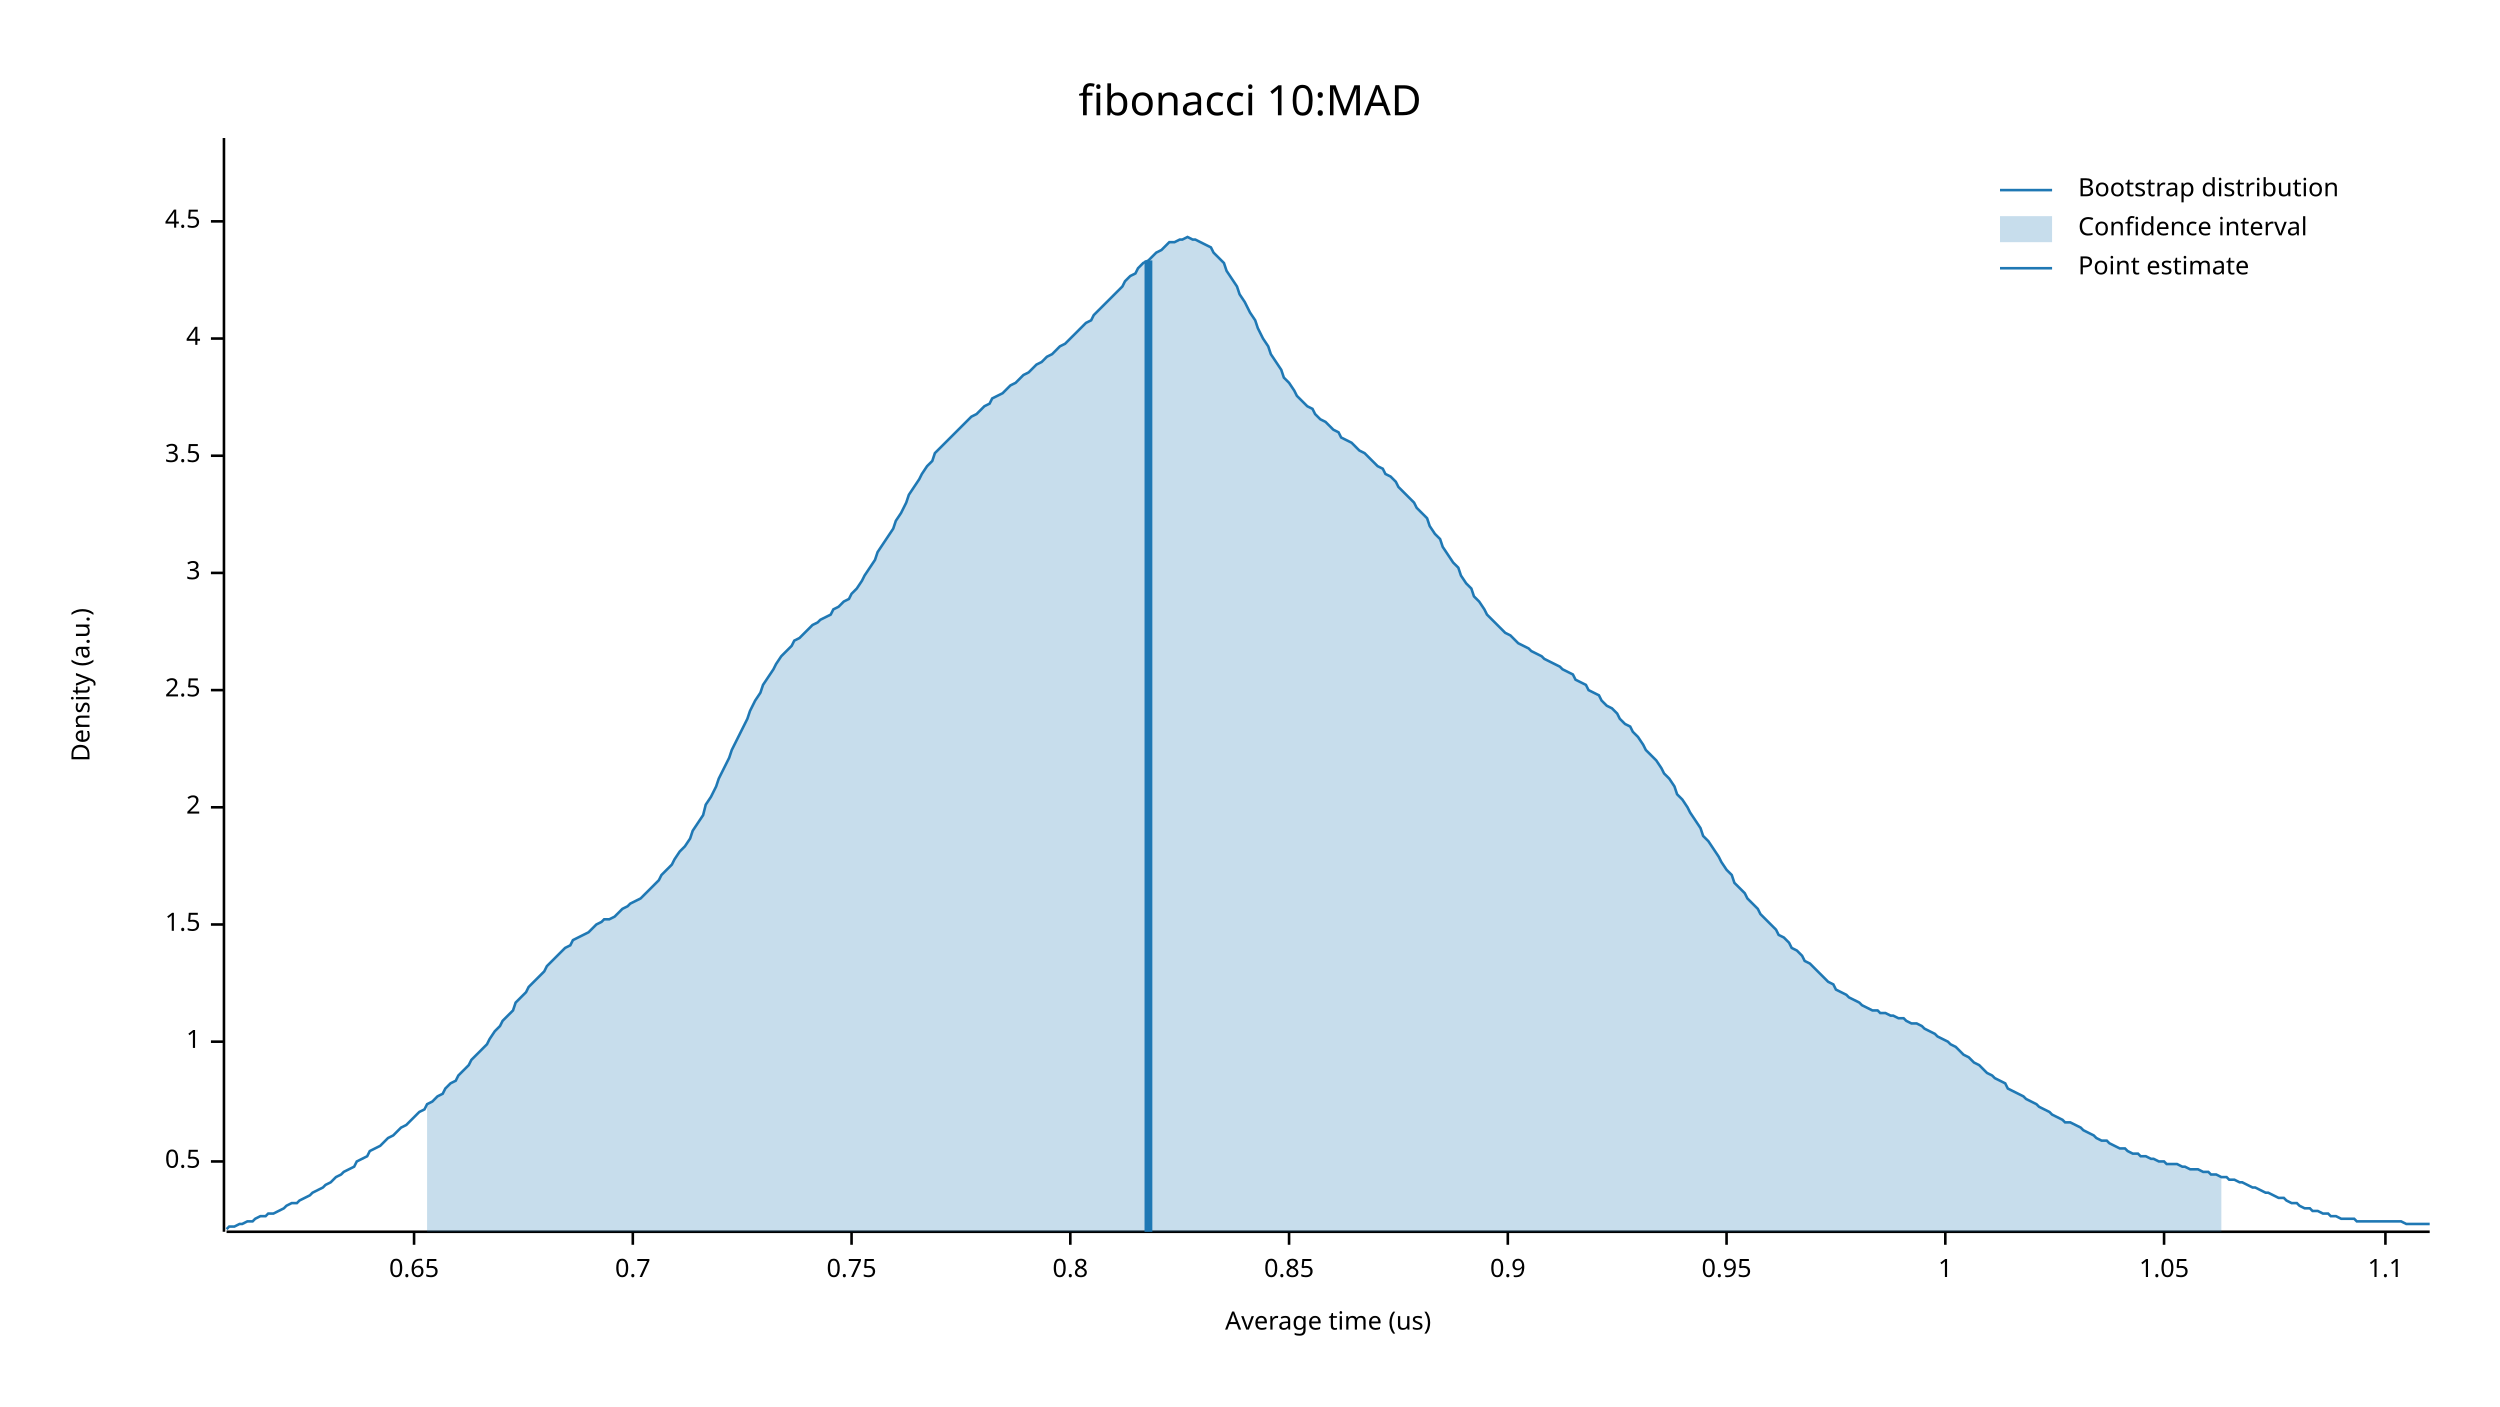
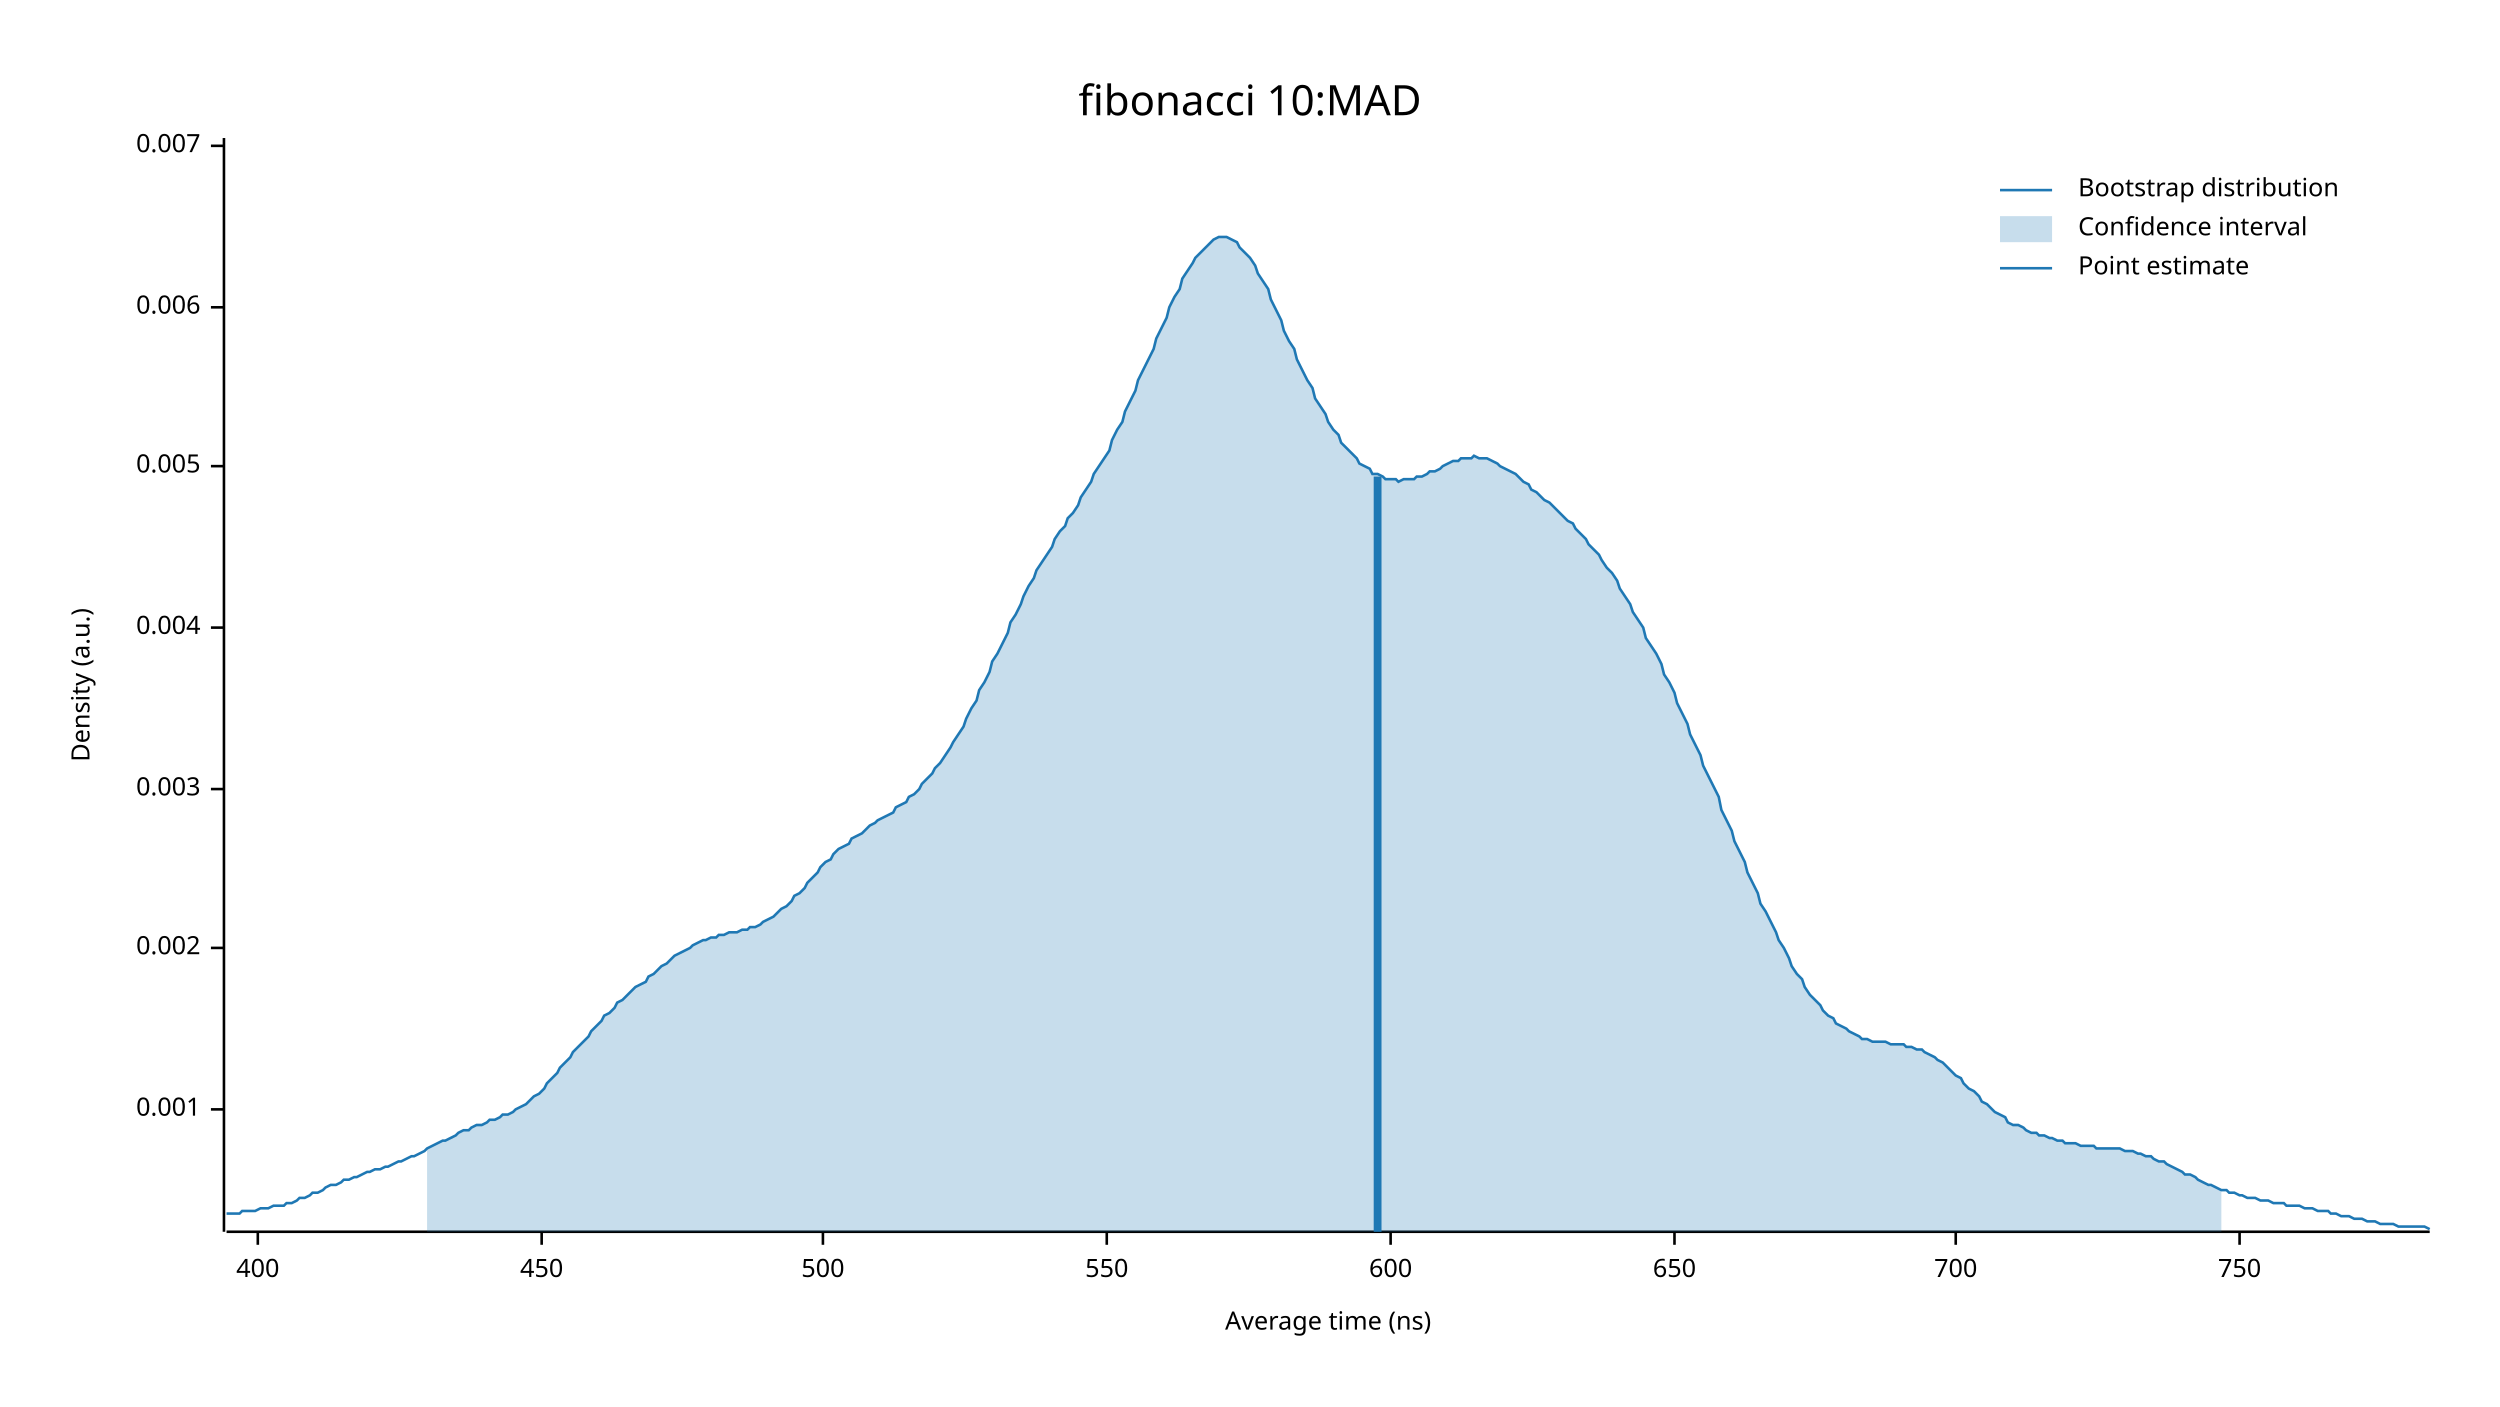
<svg xmlns="http://www.w3.org/2000/svg" width="960" height="540">
  <text x="480" y="32" dy="0.76em" text-anchor="middle" font-family="sans-serif" font-size="16.129" opacity="1" fill="#000000">
fibonacci 10:MAD
</text>
  <text x="27" y="263" dy="0.76em" text-anchor="middle" font-family="sans-serif" font-size="9.677" opacity="1" fill="#000000" transform="rotate(270, 27, 263)">
Density (a.u.)
</text>
  <text x="510" y="513" dy="-0.5ex" text-anchor="middle" font-family="sans-serif" font-size="9.677" opacity="1" fill="#000000">
- Average time (us)
+ Average time (ns)
</text>
  <polyline fill="none" opacity="1" stroke="#000000" stroke-width="1" points="86,53 86,473 " />
-   <text x="77" y="446" dy="0.5ex" text-anchor="end" font-family="sans-serif" font-size="9.677" opacity="1" fill="#000000">
- 0.5
+   <text x="77" y="426" dy="0.5ex" text-anchor="end" font-family="sans-serif" font-size="9.677" opacity="1" fill="#000000">
+ 0.001
</text>
-   <polyline fill="none" opacity="1" stroke="#000000" stroke-width="1" points="81,446 86,446 " />
-   <text x="77" y="400" dy="0.5ex" text-anchor="end" font-family="sans-serif" font-size="9.677" opacity="1" fill="#000000">
- 1
+   <polyline fill="none" opacity="1" stroke="#000000" stroke-width="1" points="81,426 86,426 " />
+   <text x="77" y="364" dy="0.5ex" text-anchor="end" font-family="sans-serif" font-size="9.677" opacity="1" fill="#000000">
+ 0.002
</text>
-   <polyline fill="none" opacity="1" stroke="#000000" stroke-width="1" points="81,400 86,400 " />
-   <text x="77" y="355" dy="0.5ex" text-anchor="end" font-family="sans-serif" font-size="9.677" opacity="1" fill="#000000">
- 1.5
+   <polyline fill="none" opacity="1" stroke="#000000" stroke-width="1" points="81,364 86,364 " />
+   <text x="77" y="303" dy="0.5ex" text-anchor="end" font-family="sans-serif" font-size="9.677" opacity="1" fill="#000000">
+ 0.003
</text>
-   <polyline fill="none" opacity="1" stroke="#000000" stroke-width="1" points="81,355 86,355 " />
-   <text x="77" y="310" dy="0.5ex" text-anchor="end" font-family="sans-serif" font-size="9.677" opacity="1" fill="#000000">
- 2
+   <polyline fill="none" opacity="1" stroke="#000000" stroke-width="1" points="81,303 86,303 " />
+   <text x="77" y="241" dy="0.5ex" text-anchor="end" font-family="sans-serif" font-size="9.677" opacity="1" fill="#000000">
+ 0.004
</text>
-   <polyline fill="none" opacity="1" stroke="#000000" stroke-width="1" points="81,310 86,310 " />
-   <text x="77" y="265" dy="0.5ex" text-anchor="end" font-family="sans-serif" font-size="9.677" opacity="1" fill="#000000">
- 2.5
+   <polyline fill="none" opacity="1" stroke="#000000" stroke-width="1" points="81,241 86,241 " />
+   <text x="77" y="179" dy="0.5ex" text-anchor="end" font-family="sans-serif" font-size="9.677" opacity="1" fill="#000000">
+ 0.005
</text>
-   <polyline fill="none" opacity="1" stroke="#000000" stroke-width="1" points="81,265 86,265 " />
-   <text x="77" y="220" dy="0.5ex" text-anchor="end" font-family="sans-serif" font-size="9.677" opacity="1" fill="#000000">
- 3
+   <polyline fill="none" opacity="1" stroke="#000000" stroke-width="1" points="81,179 86,179 " />
+   <text x="77" y="118" dy="0.5ex" text-anchor="end" font-family="sans-serif" font-size="9.677" opacity="1" fill="#000000">
+ 0.006
</text>
-   <polyline fill="none" opacity="1" stroke="#000000" stroke-width="1" points="81,220 86,220 " />
-   <text x="77" y="175" dy="0.5ex" text-anchor="end" font-family="sans-serif" font-size="9.677" opacity="1" fill="#000000">
- 3.5
+   <polyline fill="none" opacity="1" stroke="#000000" stroke-width="1" points="81,118 86,118 " />
+   <text x="77" y="56" dy="0.5ex" text-anchor="end" font-family="sans-serif" font-size="9.677" opacity="1" fill="#000000">
+ 0.007
</text>
-   <polyline fill="none" opacity="1" stroke="#000000" stroke-width="1" points="81,175 86,175 " />
-   <text x="77" y="130" dy="0.5ex" text-anchor="end" font-family="sans-serif" font-size="9.677" opacity="1" fill="#000000">
- 4
+   <polyline fill="none" opacity="1" stroke="#000000" stroke-width="1" points="81,56 86,56 " />
+   <polyline fill="none" opacity="1" stroke="#000000" stroke-width="1" points="87,473 933,473 " />
+   <text x="99" y="483" dy="0.76em" text-anchor="middle" font-family="sans-serif" font-size="9.677" opacity="1" fill="#000000">
+ 400
</text>
-   <polyline fill="none" opacity="1" stroke="#000000" stroke-width="1" points="81,130 86,130 " />
-   <text x="77" y="85" dy="0.5ex" text-anchor="end" font-family="sans-serif" font-size="9.677" opacity="1" fill="#000000">
- 4.5
+   <polyline fill="none" opacity="1" stroke="#000000" stroke-width="1" points="99,473 99,478 " />
+   <text x="208" y="483" dy="0.76em" text-anchor="middle" font-family="sans-serif" font-size="9.677" opacity="1" fill="#000000">
+ 450
</text>
-   <polyline fill="none" opacity="1" stroke="#000000" stroke-width="1" points="81,85 86,85 " />
-   <polyline fill="none" opacity="1" stroke="#000000" stroke-width="1" points="87,473 933,473 " />
-   <text x="159" y="483" dy="0.76em" text-anchor="middle" font-family="sans-serif" font-size="9.677" opacity="1" fill="#000000">
- 0.65
+   <polyline fill="none" opacity="1" stroke="#000000" stroke-width="1" points="208,473 208,478 " />
+   <text x="316" y="483" dy="0.76em" text-anchor="middle" font-family="sans-serif" font-size="9.677" opacity="1" fill="#000000">
+ 500
</text>
-   <polyline fill="none" opacity="1" stroke="#000000" stroke-width="1" points="159,473 159,478 " />
-   <text x="243" y="483" dy="0.76em" text-anchor="middle" font-family="sans-serif" font-size="9.677" opacity="1" fill="#000000">
- 0.7
+   <polyline fill="none" opacity="1" stroke="#000000" stroke-width="1" points="316,473 316,478 " />
+   <text x="425" y="483" dy="0.76em" text-anchor="middle" font-family="sans-serif" font-size="9.677" opacity="1" fill="#000000">
+ 550
</text>
-   <polyline fill="none" opacity="1" stroke="#000000" stroke-width="1" points="243,473 243,478 " />
-   <text x="327" y="483" dy="0.76em" text-anchor="middle" font-family="sans-serif" font-size="9.677" opacity="1" fill="#000000">
- 0.75
+   <polyline fill="none" opacity="1" stroke="#000000" stroke-width="1" points="425,473 425,478 " />
+   <text x="534" y="483" dy="0.76em" text-anchor="middle" font-family="sans-serif" font-size="9.677" opacity="1" fill="#000000">
+ 600
</text>
-   <polyline fill="none" opacity="1" stroke="#000000" stroke-width="1" points="327,473 327,478 " />
-   <text x="411" y="483" dy="0.76em" text-anchor="middle" font-family="sans-serif" font-size="9.677" opacity="1" fill="#000000">
- 0.8
+   <polyline fill="none" opacity="1" stroke="#000000" stroke-width="1" points="534,473 534,478 " />
+   <text x="643" y="483" dy="0.76em" text-anchor="middle" font-family="sans-serif" font-size="9.677" opacity="1" fill="#000000">
+ 650
</text>
-   <polyline fill="none" opacity="1" stroke="#000000" stroke-width="1" points="411,473 411,478 " />
-   <text x="495" y="483" dy="0.76em" text-anchor="middle" font-family="sans-serif" font-size="9.677" opacity="1" fill="#000000">
- 0.85
+   <polyline fill="none" opacity="1" stroke="#000000" stroke-width="1" points="643,473 643,478 " />
+   <text x="751" y="483" dy="0.76em" text-anchor="middle" font-family="sans-serif" font-size="9.677" opacity="1" fill="#000000">
+ 700
</text>
-   <polyline fill="none" opacity="1" stroke="#000000" stroke-width="1" points="495,473 495,478 " />
-   <text x="579" y="483" dy="0.76em" text-anchor="middle" font-family="sans-serif" font-size="9.677" opacity="1" fill="#000000">
- 0.9
+   <polyline fill="none" opacity="1" stroke="#000000" stroke-width="1" points="751,473 751,478 " />
+   <text x="860" y="483" dy="0.76em" text-anchor="middle" font-family="sans-serif" font-size="9.677" opacity="1" fill="#000000">
+ 750
</text>
-   <polyline fill="none" opacity="1" stroke="#000000" stroke-width="1" points="579,473 579,478 " />
-   <text x="663" y="483" dy="0.76em" text-anchor="middle" font-family="sans-serif" font-size="9.677" opacity="1" fill="#000000">
- 0.95
- </text>
-   <polyline fill="none" opacity="1" stroke="#000000" stroke-width="1" points="663,473 663,478 " />
-   <text x="747" y="483" dy="0.76em" text-anchor="middle" font-family="sans-serif" font-size="9.677" opacity="1" fill="#000000">
- 1
- </text>
-   <polyline fill="none" opacity="1" stroke="#000000" stroke-width="1" points="747,473 747,478 " />
-   <text x="831" y="483" dy="0.76em" text-anchor="middle" font-family="sans-serif" font-size="9.677" opacity="1" fill="#000000">
- 1.05
- </text>
-   <polyline fill="none" opacity="1" stroke="#000000" stroke-width="1" points="831,473 831,478 " />
-   <text x="916" y="483" dy="0.76em" text-anchor="middle" font-family="sans-serif" font-size="9.677" opacity="1" fill="#000000">
- 1.1
- </text>
-   <polyline fill="none" opacity="1" stroke="#000000" stroke-width="1" points="916,473 916,478 " />
-   <polyline fill="none" opacity="1" stroke="#1F78B4" stroke-width="1" points="87,472 88,471 90,471 92,470 93,470 95,469 97,469 98,468 100,467 102,467 103,466 105,466 107,465 109,464 110,463 112,462 114,462 115,461 117,460 119,459 120,458 122,457 124,456 125,455 127,454 129,452 131,451 132,450 134,449 136,448 137,446 139,445 141,444 142,442 144,441 146,440 148,438 149,437 151,436 153,434 154,433 156,432 158,430 159,429 161,427 163,426 164,424 166,423 168,421 170,420 171,418 173,416 175,415 176,413 178,411 180,409 181,407 183,405 185,403 187,401 188,399 190,396 192,394 193,392 195,390 197,388 198,385 200,383 202,381 203,379 205,377 207,375 209,373 210,371 212,369 214,367 215,366 217,364 219,363 220,361 222,360 224,359 226,358 227,357 229,355 231,354 232,353 234,353 236,352 237,351 239,349 241,348 242,347 244,346 246,345 248,343 249,342 251,340 253,338 254,336 256,334 258,332 259,330 261,327 263,325 265,322 266,319 268,316 270,313 271,309 273,306 275,302 276,299 278,295 280,291 281,288 283,284 285,280 287,276 288,273 290,269 292,266 293,263 295,260 297,257 298,255 300,252 302,250 304,248 305,246 307,245 309,243 310,242 312,240 314,239 315,238 317,237 319,236 320,234 322,233 324,231 326,230 327,228 329,226 331,223 332,221 334,218 336,215 337,212 339,209 341,206 343,203 344,200 346,197 348,193 349,190 351,187 353,184 354,182 356,179 358,177 359,174 361,172 363,170 365,168 366,167 368,165 370,163 371,162 373,160 375,159 376,158 378,156 380,155 381,153 383,152 385,151 387,149 388,148 390,147 392,145 393,144 395,143 397,141 398,140 400,139 402,137 404,136 405,135 407,133 409,132 410,131 412,129 414,127 415,126 417,124 419,123 420,121 422,119 424,117 426,115 427,114 429,112 431,110 432,108 434,106 436,105 437,103 439,101 441,100 443,98 444,97 446,96 448,94 449,93 451,93 453,92 454,92 456,91 458,92 459,92 461,93 463,94 465,95 466,97 468,99 470,101 471,104 473,107 475,110 476,113 478,116 480,120 482,123 483,126 485,130 487,133 488,136 490,139 492,142 493,145 495,147 497,150 498,152 500,154 502,156 504,157 505,159 507,161 509,162 510,163 512,165 514,166 515,168 517,169 519,170 521,172 522,173 524,174 526,176 527,177 529,179 531,180 532,182 534,183 536,185 537,187 539,189 541,191 543,193 544,195 546,197 548,199 549,202 551,205 553,207 554,210 556,213 558,216 560,218 561,221 563,224 565,226 566,229 568,231 570,234 571,236 573,238 575,240 576,241 578,243 580,244 582,246 583,247 585,248 587,249 588,250 590,251 592,252 593,253 595,254 597,255 599,256 600,257 602,258 604,259 605,261 607,262 609,263 610,265 612,266 614,267 615,269 617,271 619,272 621,274 622,276 624,278 626,279 627,281 629,283 631,286 632,288 634,290 636,292 638,295 639,297 641,299 643,302 644,305 646,307 648,310 649,312 651,315 653,318 654,321 656,323 658,326 660,329 661,331 663,334 665,336 666,339 668,341 670,343 671,345 673,347 675,349 676,351 678,353 680,355 682,357 683,359 685,360 687,362 688,364 690,365 692,367 693,369 695,370 697,372 699,374 700,375 702,377 704,378 705,380 707,381 709,382 710,383 712,384 714,385 715,386 717,387 719,388 721,388 722,389 724,389 726,390 727,390 729,391 731,391 732,392 734,393 736,393 738,394 739,395 741,396 743,397 744,398 746,399 748,400 749,401 751,402 753,404 754,405 756,406 758,408 760,409 761,410 763,412 765,413 766,414 768,415 770,416 771,418 773,419 775,420 777,421 778,422 780,423 782,424 783,425 785,426 787,427 788,428 790,429 792,430 793,431 795,431 797,432 799,433 800,434 802,435 804,436 805,437 807,438 809,438 810,439 812,440 814,441 816,441 817,442 819,443 821,443 822,444 824,444 826,445 827,445 829,446 831,446 832,447 834,447 836,447 838,448 839,448 841,449 843,449 844,449 846,450 848,450 849,451 851,451 853,452 855,452 856,453 858,453 860,454 861,454 863,455 865,456 866,456 868,457 870,458 871,458 873,459 875,460 877,460 878,461 880,462 882,462 883,463 885,464 887,464 888,465 890,465 892,466 894,466 895,467 897,467 899,468 900,468 902,468 904,468 905,469 907,469 909,469 910,469 912,469 914,469 916,469 917,469 919,469 921,469 922,469 924,470 926,470 927,470 929,470 931,470 933,470 " />
-   <polygon opacity="0.25" fill="#1F78B4" points="164,424 166,423 168,421 170,420 171,418 173,416 175,415 176,413 178,411 180,409 181,407 183,405 185,403 187,401 188,399 190,396 192,394 193,392 195,390 197,388 198,385 200,383 202,381 203,379 205,377 207,375 209,373 210,371 212,369 214,367 215,366 217,364 219,363 220,361 222,360 224,359 226,358 227,357 229,355 231,354 232,353 234,353 236,352 237,351 239,349 241,348 242,347 244,346 246,345 248,343 249,342 251,340 253,338 254,336 256,334 258,332 259,330 261,327 263,325 265,322 266,319 268,316 270,313 271,309 273,306 275,302 276,299 278,295 280,291 281,288 283,284 285,280 287,276 288,273 290,269 292,266 293,263 295,260 297,257 298,255 300,252 302,250 304,248 305,246 307,245 309,243 310,242 312,240 314,239 315,238 317,237 319,236 320,234 322,233 324,231 326,230 327,228 329,226 331,223 332,221 334,218 336,215 337,212 339,209 341,206 343,203 344,200 346,197 348,193 349,190 351,187 353,184 354,182 356,179 358,177 359,174 361,172 363,170 365,168 366,167 368,165 370,163 371,162 373,160 375,159 376,158 378,156 380,155 381,153 383,152 385,151 387,149 388,148 390,147 392,145 393,144 395,143 397,141 398,140 400,139 402,137 404,136 405,135 407,133 409,132 410,131 412,129 414,127 415,126 417,124 419,123 420,121 422,119 424,117 426,115 427,114 429,112 431,110 432,108 434,106 436,105 437,103 439,101 441,100 443,98 444,97 446,96 448,94 449,93 451,93 453,92 454,92 456,91 458,92 459,92 461,93 463,94 465,95 466,97 468,99 470,101 471,104 473,107 475,110 476,113 478,116 480,120 482,123 483,126 485,130 487,133 488,136 490,139 492,142 493,145 495,147 497,150 498,152 500,154 502,156 504,157 505,159 507,161 509,162 510,163 512,165 514,166 515,168 517,169 519,170 521,172 522,173 524,174 526,176 527,177 529,179 531,180 532,182 534,183 536,185 537,187 539,189 541,191 543,193 544,195 546,197 548,199 549,202 551,205 553,207 554,210 556,213 558,216 560,218 561,221 563,224 565,226 566,229 568,231 570,234 571,236 573,238 575,240 576,241 578,243 580,244 582,246 583,247 585,248 587,249 588,250 590,251 592,252 593,253 595,254 597,255 599,256 600,257 602,258 604,259 605,261 607,262 609,263 610,265 612,266 614,267 615,269 617,271 619,272 621,274 622,276 624,278 626,279 627,281 629,283 631,286 632,288 634,290 636,292 638,295 639,297 641,299 643,302 644,305 646,307 648,310 649,312 651,315 653,318 654,321 656,323 658,326 660,329 661,331 663,334 665,336 666,339 668,341 670,343 671,345 673,347 675,349 676,351 678,353 680,355 682,357 683,359 685,360 687,362 688,364 690,365 692,367 693,369 695,370 697,372 699,374 700,375 702,377 704,378 705,380 707,381 709,382 710,383 712,384 714,385 715,386 717,387 719,388 721,388 722,389 724,389 726,390 727,390 729,391 731,391 732,392 734,393 736,393 738,394 739,395 741,396 743,397 744,398 746,399 748,400 749,401 751,402 753,404 754,405 756,406 758,408 760,409 761,410 763,412 765,413 766,414 768,415 770,416 771,418 773,419 775,420 777,421 778,422 780,423 782,424 783,425 785,426 787,427 788,428 790,429 792,430 793,431 795,431 797,432 799,433 800,434 802,435 804,436 805,437 807,438 809,438 810,439 812,440 814,441 816,441 817,442 819,443 821,443 822,444 824,444 826,445 827,445 829,446 831,446 832,447 834,447 836,447 838,448 839,448 841,449 843,449 844,449 846,450 848,450 849,451 851,451 853,452 853,473 164,473 " />
-   <polyline fill="none" opacity="1" stroke="#1F78B4" stroke-width="3" points="441,473 441,100 " />
+   <polyline fill="none" opacity="1" stroke="#000000" stroke-width="1" points="860,473 860,478 " />
+   <polyline fill="none" opacity="1" stroke="#1F78B4" stroke-width="1" points="87,466 88,466 90,466 92,466 93,465 95,465 97,465 98,465 100,464 102,464 103,464 105,463 107,463 109,463 110,462 112,462 114,461 115,460 117,460 119,459 120,458 122,458 124,457 125,456 127,455 129,455 131,454 132,453 134,453 136,452 137,452 139,451 141,450 142,450 144,449 146,449 148,448 149,448 151,447 153,446 154,446 156,445 158,444 159,444 161,443 163,442 164,441 166,440 168,439 170,438 171,438 173,437 175,436 176,435 178,434 180,434 181,433 183,432 185,432 187,431 188,430 190,430 192,429 193,428 195,428 197,427 198,426 200,425 202,424 203,423 205,421 207,420 209,418 210,416 212,414 214,412 215,410 217,408 219,406 220,404 222,402 224,400 226,398 227,396 229,394 231,392 232,390 234,389 236,387 237,385 239,384 241,382 242,381 244,379 246,378 248,377 249,375 251,374 253,372 254,371 256,370 258,368 259,367 261,366 263,365 265,364 266,363 268,362 270,361 271,361 273,360 275,360 276,359 278,359 280,358 281,358 283,358 285,357 287,357 288,356 290,356 292,355 293,354 295,353 297,352 298,351 300,349 302,348 304,346 305,344 307,343 309,341 310,339 312,337 314,335 315,333 317,331 319,330 320,328 322,326 324,325 326,324 327,322 329,321 331,320 332,319 334,317 336,316 337,315 339,314 341,313 343,312 344,310 346,309 348,308 349,306 351,305 353,303 354,301 356,299 358,297 359,295 361,293 363,290 365,287 366,285 368,282 370,279 371,276 373,272 375,269 376,265 378,262 380,258 381,254 383,251 385,247 387,243 388,239 390,236 392,232 393,229 395,225 397,222 398,219 400,216 402,213 404,210 405,207 407,204 409,202 410,199 412,197 414,194 415,191 417,188 419,185 420,182 422,179 424,176 426,173 427,169 429,165 431,162 432,158 434,154 436,150 437,146 439,142 441,138 443,134 444,130 446,126 448,122 449,118 451,114 453,111 454,107 456,104 458,101 459,99 461,97 463,95 465,93 466,92 468,91 470,91 471,91 473,92 475,93 476,95 478,97 480,99 482,102 483,105 485,108 487,111 488,115 490,119 492,123 493,127 495,131 497,134 498,138 500,142 502,146 504,149 505,153 507,156 509,159 510,162 512,165 514,167 515,170 517,172 519,174 521,176 522,178 524,179 526,180 527,182 529,182 531,183 532,184 534,184 536,184 537,185 539,184 541,184 543,184 544,183 546,183 548,182 549,181 551,181 553,180 554,179 556,178 558,177 560,177 561,176 563,176 565,176 566,175 568,176 570,176 571,176 573,177 575,178 576,179 578,180 580,181 582,182 583,183 585,185 587,186 588,188 590,189 592,191 593,192 595,193 597,195 599,197 600,198 602,200 604,201 605,203 607,205 609,207 610,209 612,211 614,213 615,215 617,218 619,220 621,223 622,226 624,229 626,232 627,235 629,238 631,241 632,245 634,248 636,251 638,255 639,259 641,262 643,266 644,270 646,274 648,278 649,282 651,286 653,290 654,294 656,298 658,302 660,306 661,311 663,315 665,319 666,323 668,327 670,331 671,335 673,339 675,343 676,347 678,350 680,354 682,358 683,361 685,364 687,368 688,371 690,374 692,376 693,379 695,382 697,384 699,386 700,388 702,390 704,391 705,393 707,394 709,395 710,396 712,397 714,398 715,399 717,399 719,400 721,400 722,400 724,400 726,401 727,401 729,401 731,401 732,402 734,402 736,403 738,403 739,404 741,405 743,406 744,407 746,408 748,410 749,411 751,413 753,414 754,416 756,418 758,419 760,421 761,423 763,424 765,426 766,427 768,428 770,429 771,431 773,432 775,432 777,433 778,434 780,435 782,435 783,436 785,436 787,437 788,437 790,438 792,438 793,439 795,439 797,439 799,440 800,440 802,440 804,440 805,441 807,441 809,441 810,441 812,441 814,441 816,442 817,442 819,442 821,443 822,443 824,444 826,444 827,445 829,446 831,446 832,447 834,448 836,449 838,450 839,451 841,451 843,452 844,453 846,454 848,455 849,455 851,456 853,457 855,457 856,458 858,458 860,459 861,459 863,460 865,460 866,460 868,461 870,461 871,461 873,462 875,462 877,462 878,463 880,463 882,463 883,463 885,464 887,464 888,464 890,465 892,465 894,465 895,466 897,466 899,467 900,467 902,467 904,468 905,468 907,468 909,469 910,469 912,469 914,470 916,470 917,470 919,470 921,471 922,471 924,471 926,471 927,471 929,471 931,471 933,472 " />
+   <polygon opacity="0.25" fill="#1F78B4" points="164,441 166,440 168,439 170,438 171,438 173,437 175,436 176,435 178,434 180,434 181,433 183,432 185,432 187,431 188,430 190,430 192,429 193,428 195,428 197,427 198,426 200,425 202,424 203,423 205,421 207,420 209,418 210,416 212,414 214,412 215,410 217,408 219,406 220,404 222,402 224,400 226,398 227,396 229,394 231,392 232,390 234,389 236,387 237,385 239,384 241,382 242,381 244,379 246,378 248,377 249,375 251,374 253,372 254,371 256,370 258,368 259,367 261,366 263,365 265,364 266,363 268,362 270,361 271,361 273,360 275,360 276,359 278,359 280,358 281,358 283,358 285,357 287,357 288,356 290,356 292,355 293,354 295,353 297,352 298,351 300,349 302,348 304,346 305,344 307,343 309,341 310,339 312,337 314,335 315,333 317,331 319,330 320,328 322,326 324,325 326,324 327,322 329,321 331,320 332,319 334,317 336,316 337,315 339,314 341,313 343,312 344,310 346,309 348,308 349,306 351,305 353,303 354,301 356,299 358,297 359,295 361,293 363,290 365,287 366,285 368,282 370,279 371,276 373,272 375,269 376,265 378,262 380,258 381,254 383,251 385,247 387,243 388,239 390,236 392,232 393,229 395,225 397,222 398,219 400,216 402,213 404,210 405,207 407,204 409,202 410,199 412,197 414,194 415,191 417,188 419,185 420,182 422,179 424,176 426,173 427,169 429,165 431,162 432,158 434,154 436,150 437,146 439,142 441,138 443,134 444,130 446,126 448,122 449,118 451,114 453,111 454,107 456,104 458,101 459,99 461,97 463,95 465,93 466,92 468,91 470,91 471,91 473,92 475,93 476,95 478,97 480,99 482,102 483,105 485,108 487,111 488,115 490,119 492,123 493,127 495,131 497,134 498,138 500,142 502,146 504,149 505,153 507,156 509,159 510,162 512,165 514,167 515,170 517,172 519,174 521,176 522,178 524,179 526,180 527,182 529,182 531,183 532,184 534,184 536,184 537,185 539,184 541,184 543,184 544,183 546,183 548,182 549,181 551,181 553,180 554,179 556,178 558,177 560,177 561,176 563,176 565,176 566,175 568,176 570,176 571,176 573,177 575,178 576,179 578,180 580,181 582,182 583,183 585,185 587,186 588,188 590,189 592,191 593,192 595,193 597,195 599,197 600,198 602,200 604,201 605,203 607,205 609,207 610,209 612,211 614,213 615,215 617,218 619,220 621,223 622,226 624,229 626,232 627,235 629,238 631,241 632,245 634,248 636,251 638,255 639,259 641,262 643,266 644,270 646,274 648,278 649,282 651,286 653,290 654,294 656,298 658,302 660,306 661,311 663,315 665,319 666,323 668,327 670,331 671,335 673,339 675,343 676,347 678,350 680,354 682,358 683,361 685,364 687,368 688,371 690,374 692,376 693,379 695,382 697,384 699,386 700,388 702,390 704,391 705,393 707,394 709,395 710,396 712,397 714,398 715,399 717,399 719,400 721,400 722,400 724,400 726,401 727,401 729,401 731,401 732,402 734,402 736,403 738,403 739,404 741,405 743,406 744,407 746,408 748,410 749,411 751,413 753,414 754,416 756,418 758,419 760,421 761,423 763,424 765,426 766,427 768,428 770,429 771,431 773,432 775,432 777,433 778,434 780,435 782,435 783,436 785,436 787,437 788,437 790,438 792,438 793,439 795,439 797,439 799,440 800,440 802,440 804,440 805,441 807,441 809,441 810,441 812,441 814,441 816,442 817,442 819,442 821,443 822,443 824,444 826,444 827,445 829,446 831,446 832,447 834,448 836,449 838,450 839,451 841,451 843,452 844,453 846,454 848,455 849,455 851,456 853,457 853,473 164,473 " />
+   <polyline fill="none" opacity="1" stroke="#1F78B4" stroke-width="3" points="529,473 529,183 " />
  <text x="798" y="68" dy="0.76em" text-anchor="start" font-family="sans-serif" font-size="9.677" opacity="1" fill="#000000">
Bootstrap distribution
</text>
  <text x="798" y="83" dy="0.76em" text-anchor="start" font-family="sans-serif" font-size="9.677" opacity="1" fill="#000000">
Confidence interval
</text>
  <text x="798" y="98" dy="0.76em" text-anchor="start" font-family="sans-serif" font-size="9.677" opacity="1" fill="#000000">
Point estimate
</text>
  <polyline fill="none" opacity="1" stroke="#1F78B4" stroke-width="1" points="768,73 788,73 " />
  <rect x="768" y="83" width="20" height="10" opacity="0.25" fill="#1F78B4" stroke="none" />
  <polyline fill="none" opacity="1" stroke="#1F78B4" stroke-width="1" points="768,103 788,103 " />
</svg>
